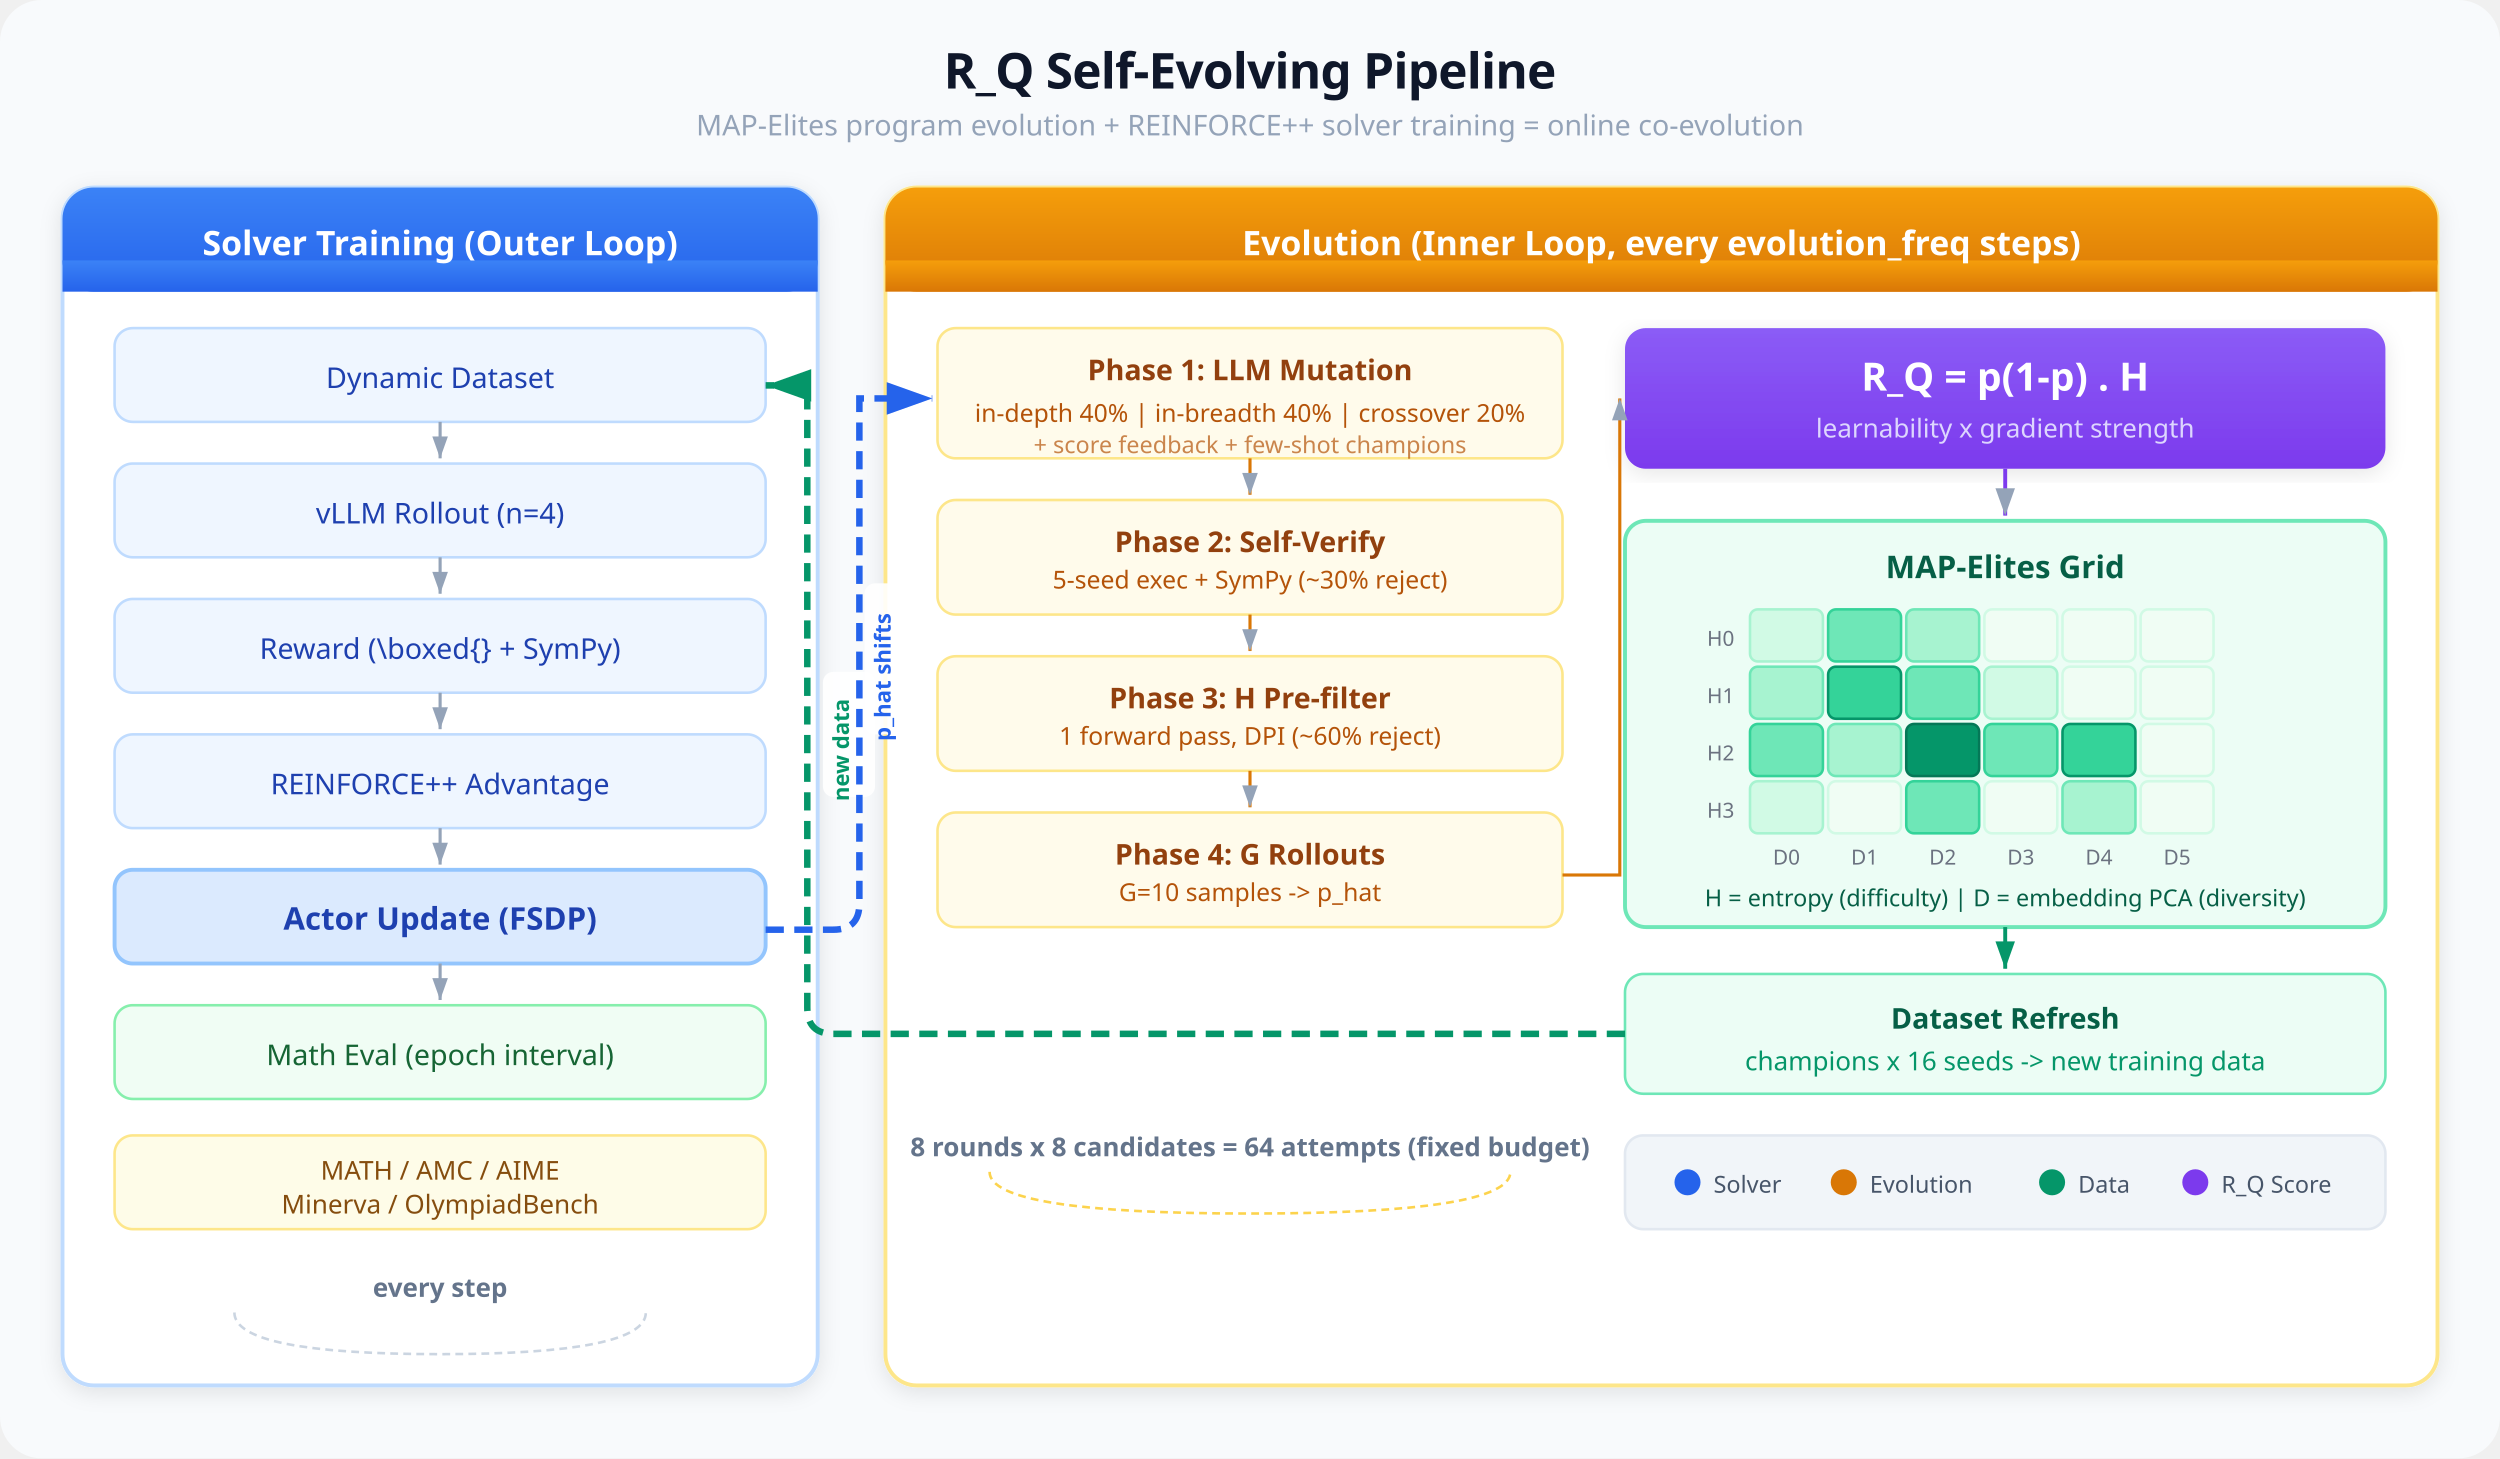
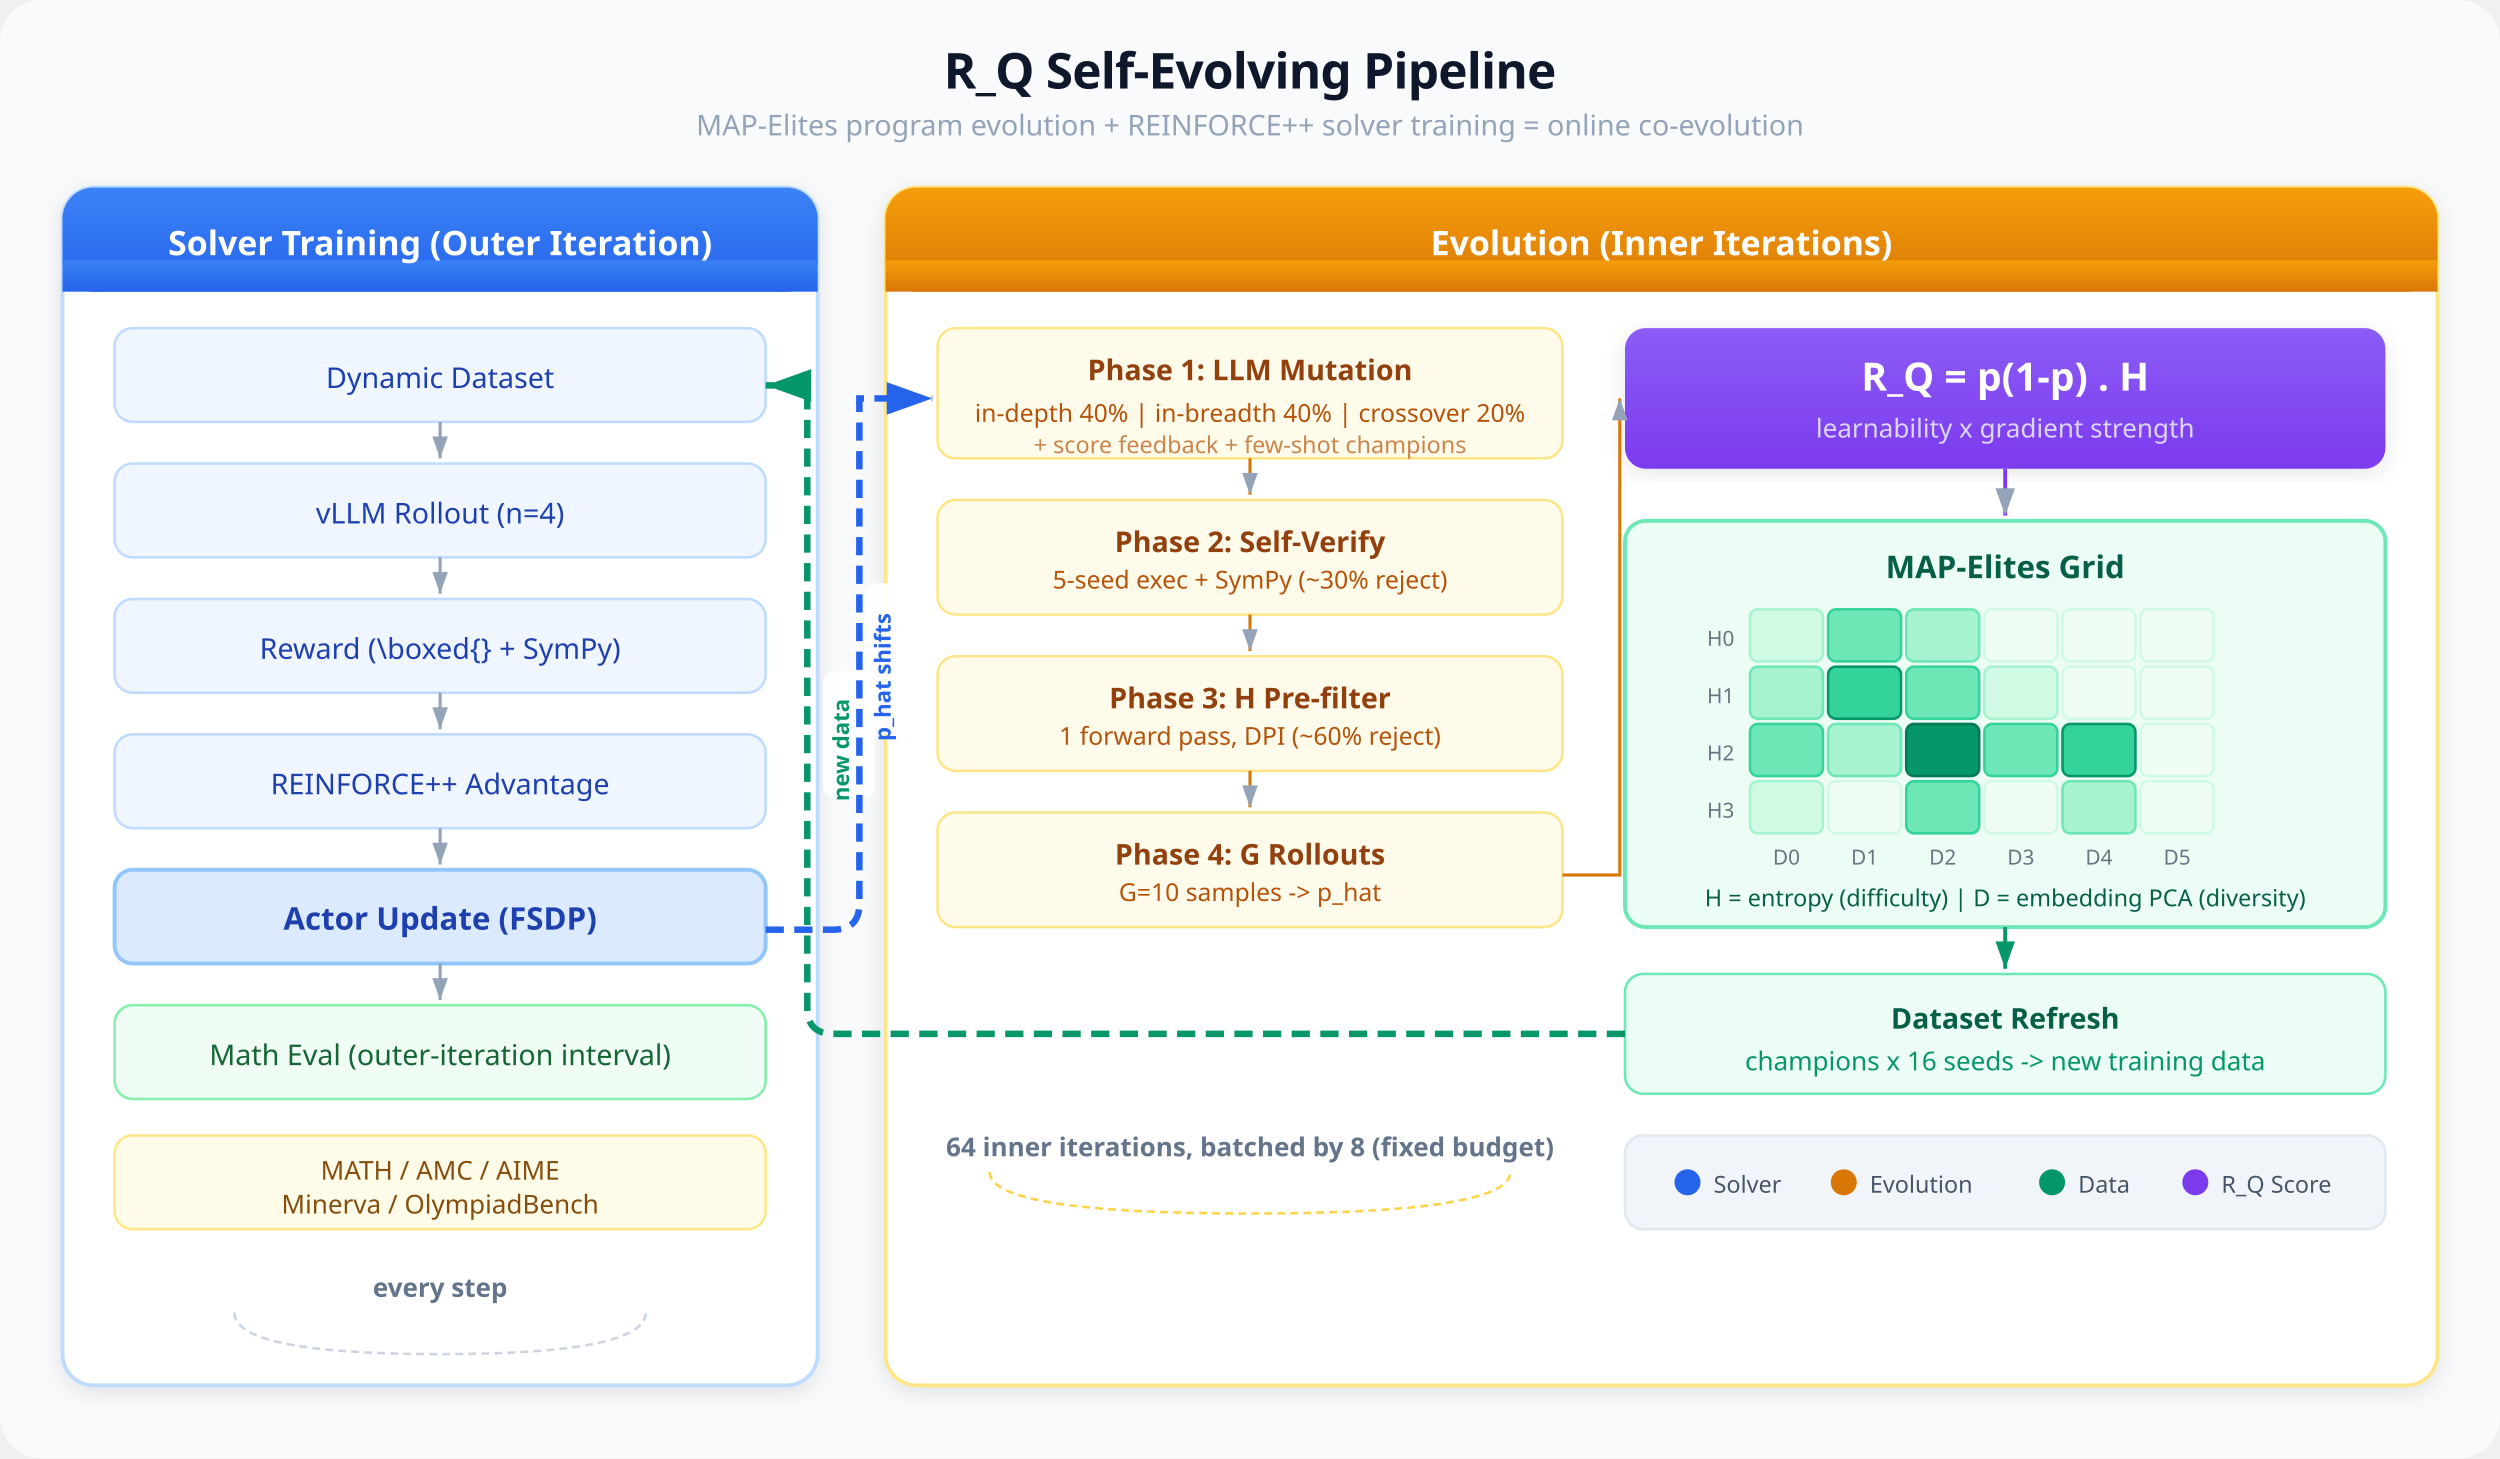
<svg xmlns="http://www.w3.org/2000/svg" viewBox="0 0 960 560" font-family="'Segoe UI',system-ui,sans-serif">
  <defs>
    <linearGradient id="gB" x1="0" y1="0" x2="0" y2="1">
      <stop offset="0%" stop-color="#3b82f6" />
      <stop offset="100%" stop-color="#2563eb" />
    </linearGradient>
    <linearGradient id="gA" x1="0" y1="0" x2="0" y2="1">
      <stop offset="0%" stop-color="#f59e0b" />
      <stop offset="100%" stop-color="#d97706" />
    </linearGradient>
    <linearGradient id="gP" x1="0" y1="0" x2="0" y2="1">
      <stop offset="0%" stop-color="#8b5cf6" />
      <stop offset="100%" stop-color="#7c3aed" />
    </linearGradient>
    <linearGradient id="gG" x1="0" y1="0" x2="0" y2="1">
      <stop offset="0%" stop-color="#10b981" />
      <stop offset="100%" stop-color="#059669" />
    </linearGradient>
    <filter id="sh">
      <feDropShadow dx="0" dy="2" stdDeviation="4" flood-opacity="0.10" />
    </filter>
    <marker id="a" markerWidth="7" markerHeight="5" refX="7" refY="2.5" orient="auto">
      <path d="M0,0 L7,2.5 L0,5Z" fill="#94a3b8" />
    </marker>
    <marker id="aG" markerWidth="7" markerHeight="5" refX="7" refY="2.5" orient="auto">
      <path d="M0,0 L7,2.5 L0,5Z" fill="#059669" />
    </marker>
    <marker id="aB" markerWidth="7" markerHeight="5" refX="7" refY="2.5" orient="auto">
      <path d="M0,0 L7,2.5 L0,5Z" fill="#2563eb" />
    </marker>
  </defs>
  <rect width="960" height="560" rx="16" fill="#f8fafc" />
  <text x="480" y="34" text-anchor="middle" font-size="19" font-weight="700" fill="#0f172a" letter-spacing="-0.3">R_Q Self-Evolving Pipeline</text>
  <text x="480" y="52" text-anchor="middle" font-size="11" fill="#94a3b8">MAP-Elites program evolution  +  REINFORCE++ solver training  =  online co-evolution</text>
  <rect x="24" y="72" width="290" height="460" rx="12" fill="white" stroke="#bfdbfe" stroke-width="1.5" filter="url(#sh)" />
  <rect x="24" y="72" width="290" height="40" rx="12" fill="url(#gB)" />
  <rect x="24" y="100" width="290" height="12" rx="0" fill="url(#gB)" />
-   <text x="169" y="98" text-anchor="middle" font-size="13" font-weight="600" fill="white">Solver Training (Outer Loop)</text>
+   <text x="169" y="98" text-anchor="middle" font-size="13" font-weight="600" fill="white">Solver Training (Outer Iteration)</text>
  <rect x="44" y="126" width="250" height="36" rx="7" fill="#eff6ff" stroke="#bfdbfe" />
  <text x="169" y="149" text-anchor="middle" font-size="11" fill="#1e40af">Dynamic Dataset</text>
  <line x1="169" y1="162" x2="169" y2="176" stroke="#94a3b8" stroke-width="1.2" marker-end="url(#a)" />
  <rect x="44" y="178" width="250" height="36" rx="7" fill="#eff6ff" stroke="#bfdbfe" />
  <text x="169" y="201" text-anchor="middle" font-size="11" fill="#1e40af">vLLM Rollout (n=4)</text>
  <line x1="169" y1="214" x2="169" y2="228" stroke="#94a3b8" stroke-width="1.2" marker-end="url(#a)" />
  <rect x="44" y="230" width="250" height="36" rx="7" fill="#eff6ff" stroke="#bfdbfe" />
  <text x="169" y="253" text-anchor="middle" font-size="11" fill="#1e40af">Reward (\boxed{} + SymPy)</text>
  <line x1="169" y1="266" x2="169" y2="280" stroke="#94a3b8" stroke-width="1.2" marker-end="url(#a)" />
  <rect x="44" y="282" width="250" height="36" rx="7" fill="#eff6ff" stroke="#bfdbfe" />
  <text x="169" y="305" text-anchor="middle" font-size="11" fill="#1e40af">REINFORCE++ Advantage</text>
  <line x1="169" y1="318" x2="169" y2="332" stroke="#94a3b8" stroke-width="1.2" marker-end="url(#a)" />
  <rect x="44" y="334" width="250" height="36" rx="7" fill="#dbeafe" stroke="#93c5fd" stroke-width="1.5" />
  <text x="169" y="357" text-anchor="middle" font-size="12" font-weight="600" fill="#1e40af">Actor Update (FSDP)</text>
  <line x1="169" y1="370" x2="169" y2="384" stroke="#94a3b8" stroke-width="1.2" marker-end="url(#a)" />
  <rect x="44" y="386" width="250" height="36" rx="7" fill="#f0fdf4" stroke="#86efac" />
-   <text x="169" y="409" text-anchor="middle" font-size="11" fill="#166534">Math Eval (epoch interval)</text>
+   <text x="169" y="409" text-anchor="middle" font-size="11" fill="#166534">Math Eval (outer-iteration interval)</text>
  <rect x="44" y="436" width="250" height="36" rx="7" fill="#fefce8" stroke="#fde68a" />
  <text x="169" y="453" text-anchor="middle" font-size="10" fill="#854d0e">MATH / AMC / AIME</text>
  <text x="169" y="466" text-anchor="middle" font-size="10" fill="#854d0e">Minerva / OlympiadBench</text>
  <text x="169" y="498" text-anchor="middle" font-size="10" font-weight="600" fill="#64748b">every step</text>
  <path d="M 90,504 Q 90,520 169,520 Q 248,520 248,504" fill="none" stroke="#cbd5e1" stroke-width="1" stroke-dasharray="3,2" />
  <rect x="340" y="72" width="596" height="460" rx="12" fill="white" stroke="#fde68a" stroke-width="1.5" filter="url(#sh)" />
  <rect x="340" y="72" width="596" height="40" rx="12" fill="url(#gA)" />
  <rect x="340" y="100" width="596" height="12" rx="0" fill="url(#gA)" />
-   <text x="638" y="98" text-anchor="middle" font-size="13" font-weight="600" fill="white">Evolution (Inner Loop, every evolution_freq steps)</text>
+   <text x="638" y="98" text-anchor="middle" font-size="13" font-weight="600" fill="white">Evolution (Inner Iterations)</text>
  <rect x="360" y="126" width="240" height="50" rx="7" fill="#fffbeb" stroke="#fde68a" />
  <text x="480" y="146" text-anchor="middle" font-size="11" font-weight="600" fill="#92400e">Phase 1: LLM Mutation</text>
  <text x="480" y="162" text-anchor="middle" font-size="9.5" fill="#b45309">in-depth 40% | in-breadth 40% | crossover 20%</text>
  <text x="480" y="174" text-anchor="middle" font-size="9" fill="#b45309" opacity="0.7">+ score feedback + few-shot champions</text>
  <line x1="480" y1="176" x2="480" y2="190" stroke="#d97706" stroke-width="1.2" marker-end="url(#a)" />
  <rect x="360" y="192" width="240" height="44" rx="7" fill="#fffbeb" stroke="#fde68a" />
  <text x="480" y="212" text-anchor="middle" font-size="11" font-weight="600" fill="#92400e">Phase 2: Self-Verify</text>
  <text x="480" y="226" text-anchor="middle" font-size="9.5" fill="#b45309">5-seed exec + SymPy (~30% reject)</text>
  <line x1="480" y1="236" x2="480" y2="250" stroke="#d97706" stroke-width="1.2" marker-end="url(#a)" />
  <rect x="360" y="252" width="240" height="44" rx="7" fill="#fffbeb" stroke="#fde68a" />
  <text x="480" y="272" text-anchor="middle" font-size="11" font-weight="600" fill="#92400e">Phase 3: H Pre-filter</text>
  <text x="480" y="286" text-anchor="middle" font-size="9.5" fill="#b45309">1 forward pass, DPI (~60% reject)</text>
  <line x1="480" y1="296" x2="480" y2="310" stroke="#d97706" stroke-width="1.2" marker-end="url(#a)" />
  <rect x="360" y="312" width="240" height="44" rx="7" fill="#fffbeb" stroke="#fde68a" />
  <text x="480" y="332" text-anchor="middle" font-size="11" font-weight="600" fill="#92400e">Phase 4: G Rollouts</text>
  <text x="480" y="346" text-anchor="middle" font-size="9.5" fill="#b45309">G=10 samples -&gt; p_hat</text>
  <rect x="624" y="126" width="292" height="54" rx="8" fill="url(#gP)" filter="url(#sh)" />
  <text x="770" y="150" text-anchor="middle" font-size="15" font-weight="700" fill="white">R_Q = p(1-p) . H</text>
  <text x="770" y="168" text-anchor="middle" font-size="10" fill="#ddd6fe">learnability x gradient strength</text>
  <path d="M 600,336 L 622,336 L 622,153 L 622,153" fill="none" stroke="#d97706" stroke-width="1.2" marker-end="url(#a)" />
  <line x1="770" y1="180" x2="770" y2="198" stroke="#7c3aed" stroke-width="1.5" marker-end="url(#a)" />
  <rect x="624" y="200" width="292" height="156" rx="8" fill="#ecfdf5" stroke="#6ee7b7" stroke-width="1.5" />
  <text x="770" y="222" text-anchor="middle" font-size="12" font-weight="600" fill="#065f46">MAP-Elites Grid</text>
  <g transform="translate(672, 234)">
    <rect x="0" y="0" width="28" height="20" rx="3" fill="#d1fae5" stroke="#a7f3d0" />
    <rect x="30" y="0" width="28" height="20" rx="3" fill="#6ee7b7" stroke="#34d399" />
    <rect x="60" y="0" width="28" height="20" rx="3" fill="#a7f3d0" stroke="#6ee7b7" />
    <rect x="90" y="0" width="28" height="20" rx="3" fill="#f0fdf4" stroke="#d1fae5" />
    <rect x="120" y="0" width="28" height="20" rx="3" fill="#f0fdf4" stroke="#d1fae5" />
    <rect x="150" y="0" width="28" height="20" rx="3" fill="#f0fdf4" stroke="#d1fae5" />
    <rect x="0" y="22" width="28" height="20" rx="3" fill="#a7f3d0" stroke="#6ee7b7" />
    <rect x="30" y="22" width="28" height="20" rx="3" fill="#34d399" stroke="#059669" />
    <rect x="60" y="22" width="28" height="20" rx="3" fill="#6ee7b7" stroke="#34d399" />
    <rect x="90" y="22" width="28" height="20" rx="3" fill="#d1fae5" stroke="#a7f3d0" />
    <rect x="120" y="22" width="28" height="20" rx="3" fill="#f0fdf4" stroke="#d1fae5" />
    <rect x="150" y="22" width="28" height="20" rx="3" fill="#f0fdf4" stroke="#d1fae5" />
    <rect x="0" y="44" width="28" height="20" rx="3" fill="#6ee7b7" stroke="#34d399" />
    <rect x="30" y="44" width="28" height="20" rx="3" fill="#a7f3d0" stroke="#6ee7b7" />
    <rect x="60" y="44" width="28" height="20" rx="3" fill="#059669" stroke="#047857" />
    <rect x="90" y="44" width="28" height="20" rx="3" fill="#6ee7b7" stroke="#34d399" />
    <rect x="120" y="44" width="28" height="20" rx="3" fill="#34d399" stroke="#059669" />
    <rect x="150" y="44" width="28" height="20" rx="3" fill="#f0fdf4" stroke="#d1fae5" />
    <rect x="0" y="66" width="28" height="20" rx="3" fill="#d1fae5" stroke="#a7f3d0" />
    <rect x="30" y="66" width="28" height="20" rx="3" fill="#f0fdf4" stroke="#d1fae5" />
    <rect x="60" y="66" width="28" height="20" rx="3" fill="#6ee7b7" stroke="#34d399" />
    <rect x="90" y="66" width="28" height="20" rx="3" fill="#f0fdf4" stroke="#d1fae5" />
    <rect x="120" y="66" width="28" height="20" rx="3" fill="#a7f3d0" stroke="#6ee7b7" />
    <rect x="150" y="66" width="28" height="20" rx="3" fill="#f0fdf4" stroke="#d1fae5" />
    <text x="-6" y="14" text-anchor="end" font-size="8" fill="#6b7280">H0</text>
    <text x="-6" y="36" text-anchor="end" font-size="8" fill="#6b7280">H1</text>
    <text x="-6" y="58" text-anchor="end" font-size="8" fill="#6b7280">H2</text>
    <text x="-6" y="80" text-anchor="end" font-size="8" fill="#6b7280">H3</text>
    <text x="14" y="98" text-anchor="middle" font-size="8" fill="#6b7280">D0</text>
    <text x="44" y="98" text-anchor="middle" font-size="8" fill="#6b7280">D1</text>
    <text x="74" y="98" text-anchor="middle" font-size="8" fill="#6b7280">D2</text>
    <text x="104" y="98" text-anchor="middle" font-size="8" fill="#6b7280">D3</text>
    <text x="134" y="98" text-anchor="middle" font-size="8" fill="#6b7280">D4</text>
    <text x="164" y="98" text-anchor="middle" font-size="8" fill="#6b7280">D5</text>
  </g>
  <text x="770" y="348" text-anchor="middle" font-size="9" fill="#065f46">H = entropy (difficulty)  |  D = embedding PCA (diversity)</text>
  <line x1="770" y1="356" x2="770" y2="372" stroke="#059669" stroke-width="1.5" marker-end="url(#aG)" />
  <rect x="624" y="374" width="292" height="46" rx="7" fill="#ecfdf5" stroke="#6ee7b7" />
  <text x="770" y="395" text-anchor="middle" font-size="11" font-weight="600" fill="#065f46">Dataset Refresh</text>
  <text x="770" y="411" text-anchor="middle" font-size="10" fill="#059669">champions x 16 seeds -&gt; new training data</text>
-   <text x="480" y="444" text-anchor="middle" font-size="10" font-weight="600" fill="#64748b">8 rounds x 8 candidates = 64 attempts (fixed budget)</text>
+   <text x="480" y="444" text-anchor="middle" font-size="10" font-weight="600" fill="#64748b">64 inner iterations, batched by 8 (fixed budget)</text>
  <path d="M 380,450 Q 380,466 480,466 Q 580,466 580,450" fill="none" stroke="#fcd34d" stroke-width="1" stroke-dasharray="3,2" />
  <path d="M 624,397 L 320,397 Q 310,397 310,387 L 310,148 L 294,148" fill="none" stroke="#059669" stroke-width="2.5" stroke-dasharray="7,4" marker-end="url(#aG)" />
  <rect x="316" y="258" width="20" height="48" rx="4" fill="white" opacity="0.9" />
  <text x="326" y="288" text-anchor="middle" font-size="8.5" font-weight="600" fill="#059669" transform="rotate(-90,326,288)">new data</text>
  <path d="M 294,357 L 320,357 Q 330,357 330,347 L 330,153 L 358,153" fill="none" stroke="#2563eb" stroke-width="2.5" stroke-dasharray="7,4" marker-end="url(#aB)" />
  <rect x="332" y="224" width="20" height="58" rx="4" fill="white" opacity="0.9" />
  <text x="342" y="260" text-anchor="middle" font-size="8.5" font-weight="600" fill="#2563eb" transform="rotate(-90,342,260)">p_hat shifts</text>
  <rect x="624" y="436" width="292" height="36" rx="7" fill="#f1f5f9" stroke="#e2e8f0" />
  <circle cx="648" cy="454" r="5" fill="#2563eb" />
  <text x="658" y="458" font-size="9" fill="#475569">Solver</text>
  <circle cx="708" cy="454" r="5" fill="#d97706" />
  <text x="718" y="458" font-size="9" fill="#475569">Evolution</text>
  <circle cx="788" cy="454" r="5" fill="#059669" />
  <text x="798" y="458" font-size="9" fill="#475569">Data</text>
  <circle cx="843" cy="454" r="5" fill="#7c3aed" />
  <text x="853" y="458" font-size="9" fill="#475569">R_Q Score</text>
</svg>
